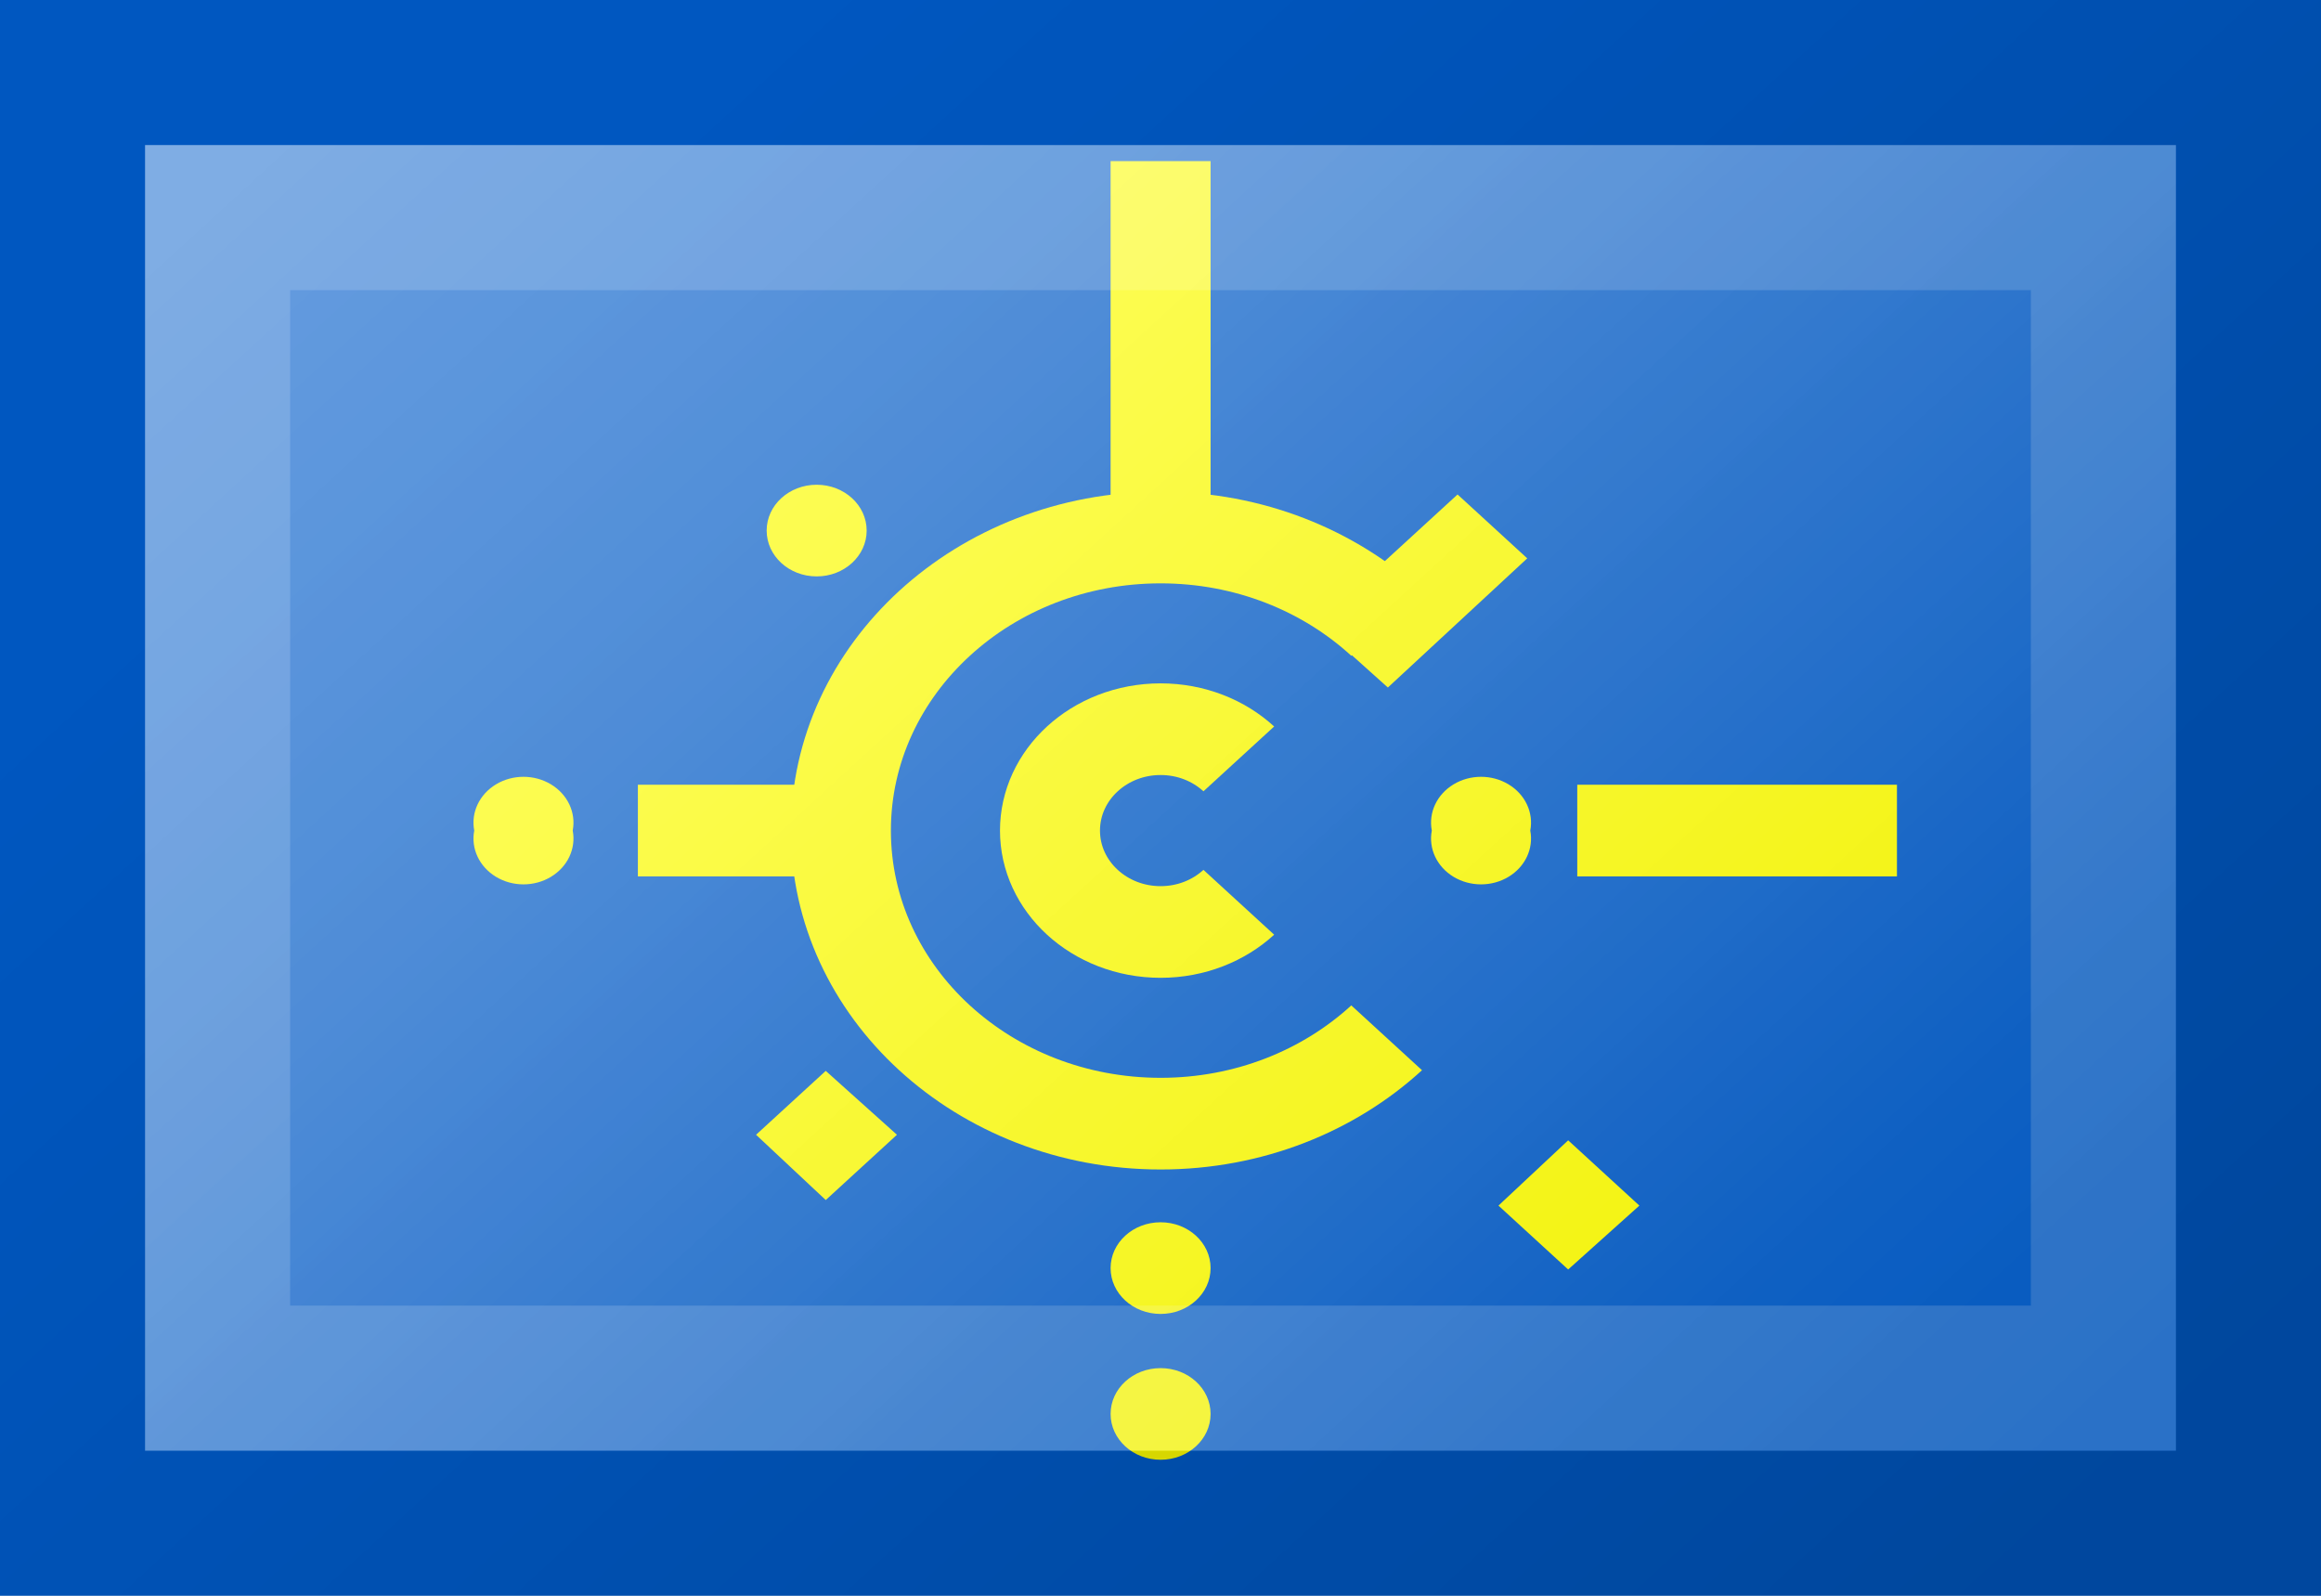
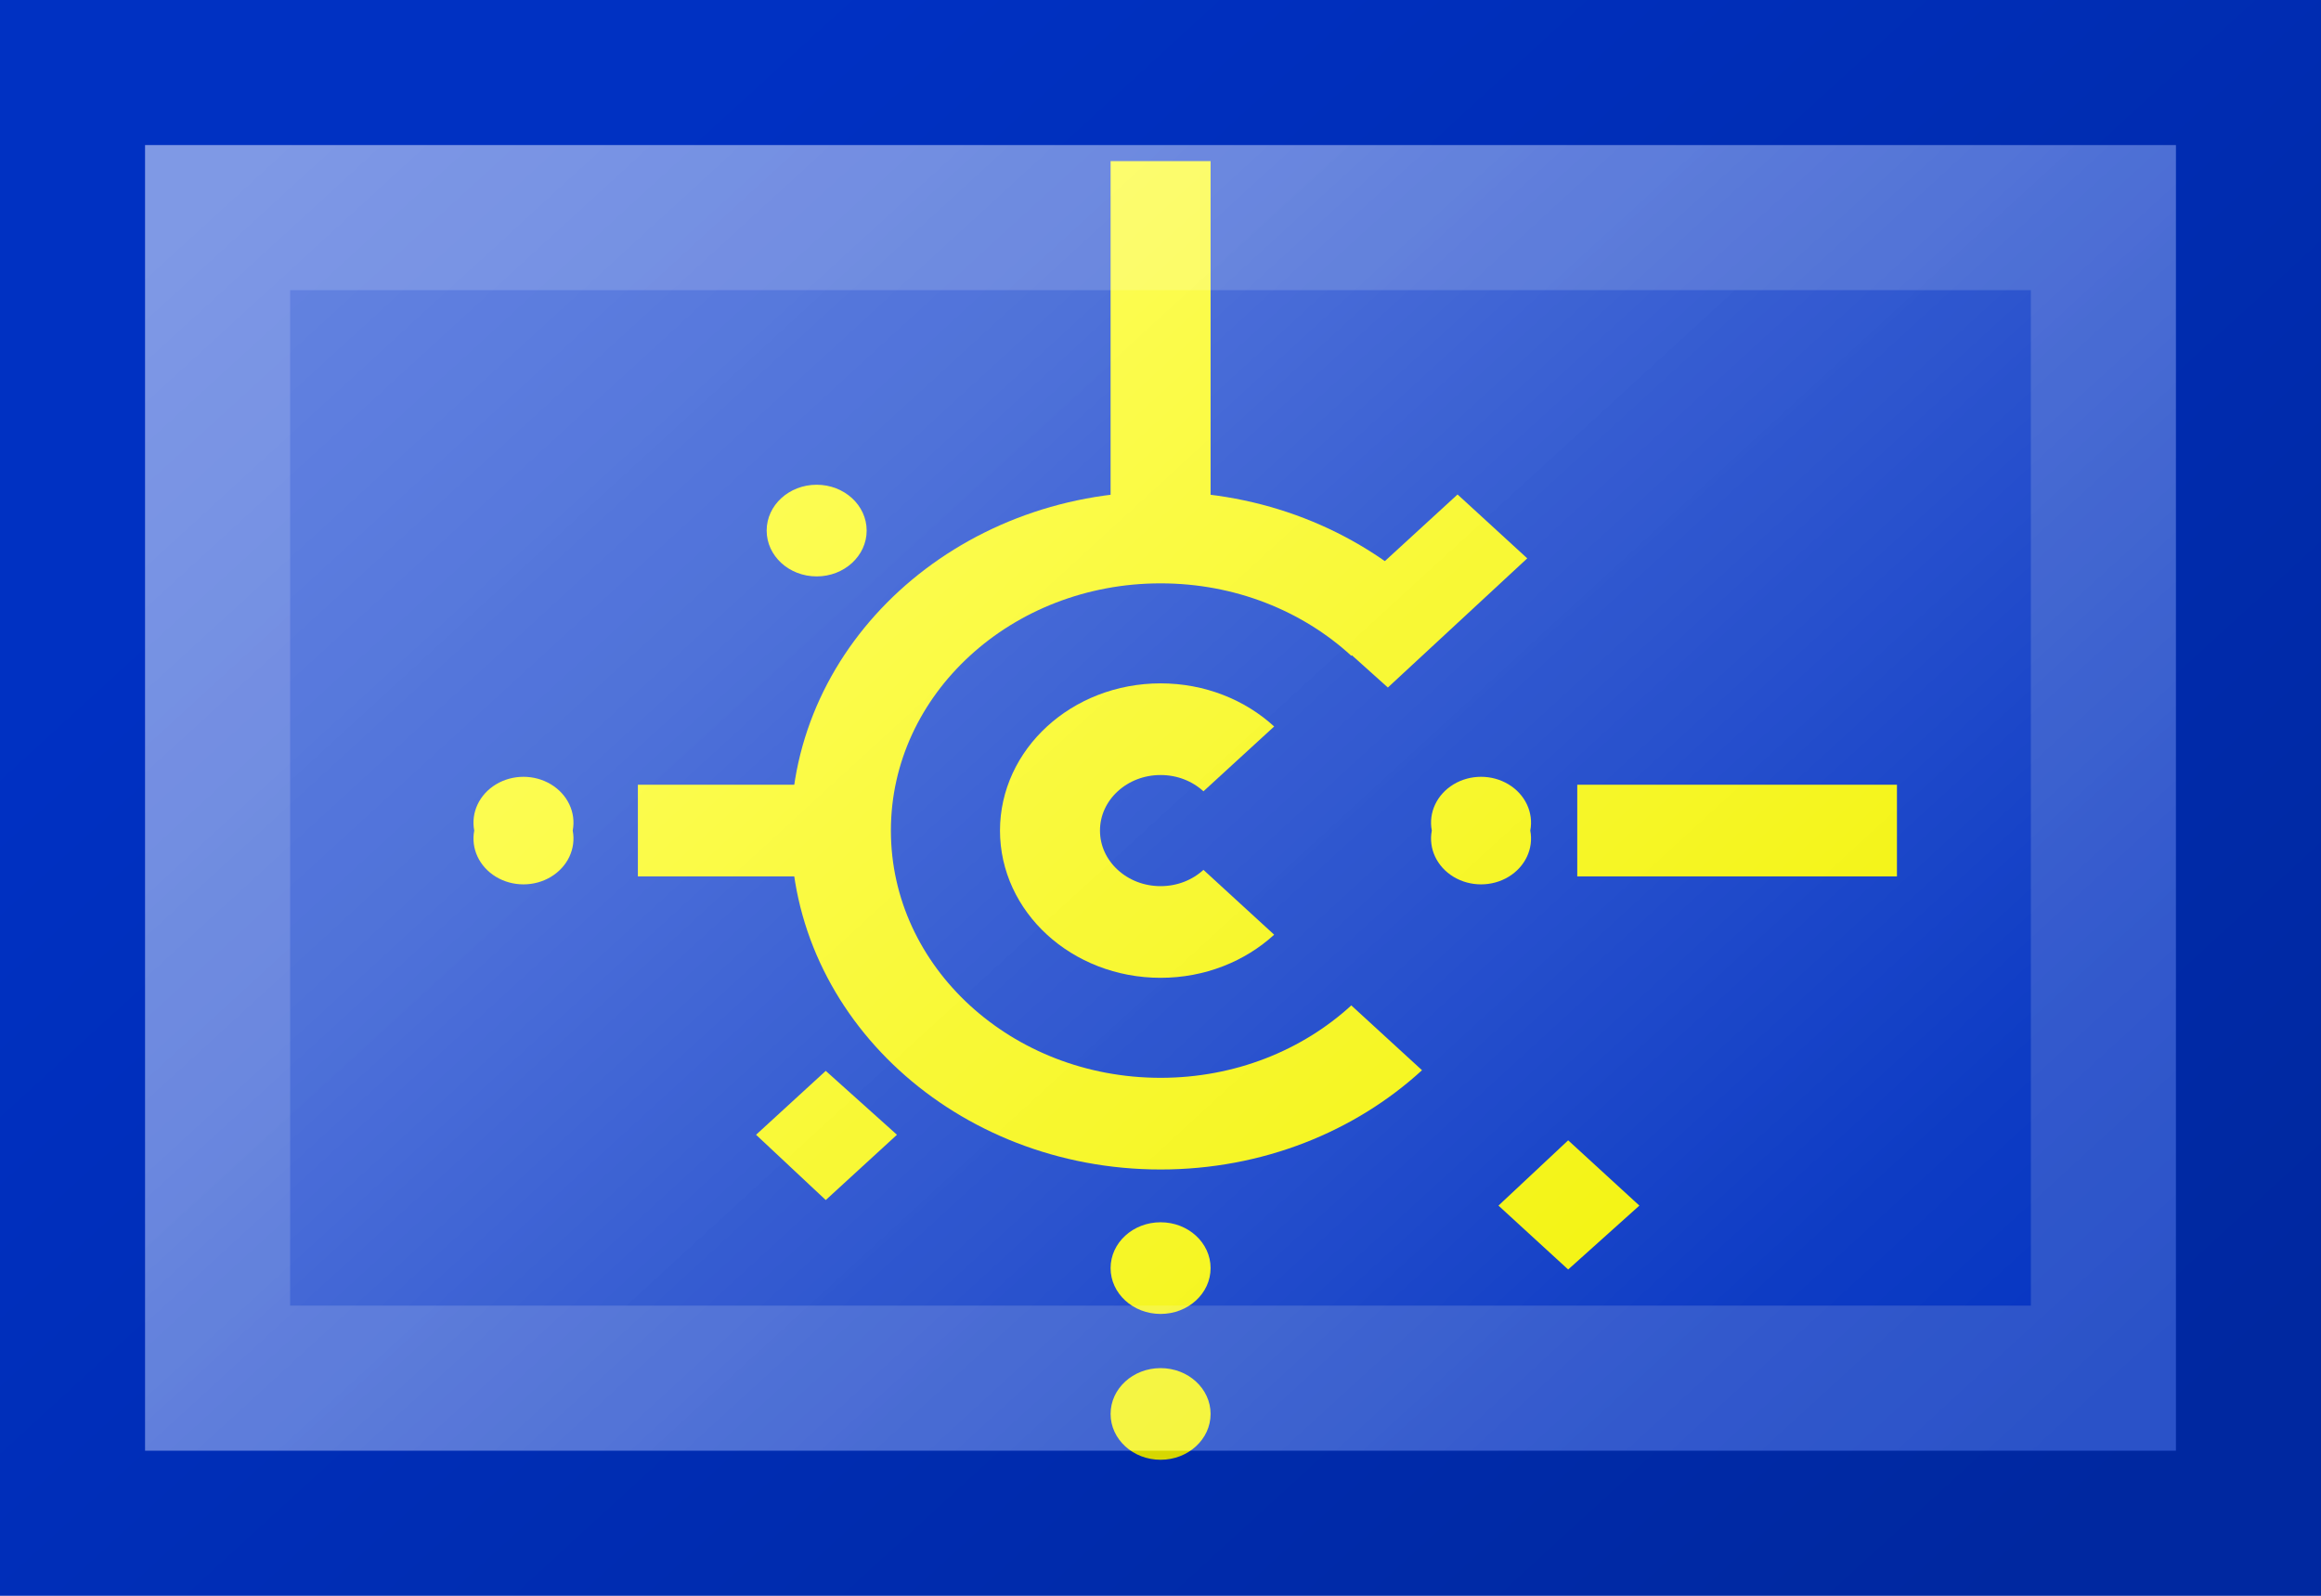
<svg xmlns="http://www.w3.org/2000/svg" width="16" height="11" viewBox="0 0 16 11">
  <defs>
    <linearGradient id="fcefta-gloss" gradientUnits="userSpaceOnUse" x1="1.352" y1="1.476" x2="11.384" y2="12.430">
      <stop offset="0.000" stop-color="#fff" stop-opacity="0.400" />
      <stop offset="0.308" stop-color="#fff" stop-opacity="0.314" />
      <stop offset="0.856" stop-color="#fff" stop-opacity="0.061" />
      <stop offset="1.000" stop-color="#fff" stop-opacity="0.021" />
    </linearGradient>
    <linearGradient id="fcefta-shade" gradientUnits="userSpaceOnUse" x1="2.739" y1="2.991" x2="11.482" y2="12.537">
      <stop offset="0.000" stop-color="#000" stop-opacity="0.000" />
      <stop offset="1.000" stop-color="#000" stop-opacity="0.060" />
    </linearGradient>
    <linearGradient id="fcefta-edge" gradientUnits="userSpaceOnUse" x1="2.625" y1="2.866" x2="11.802" y2="12.886">
      <stop offset="0.000" stop-color="#000" stop-opacity="0.048" />
      <stop offset="0.295" stop-color="#000" stop-opacity="0.094" />
      <stop offset="1.000" stop-color="#000" stop-opacity="0.217" />
    </linearGradient>
    <clipPath id="fcefta-clip">
      <rect width="16" height="11" />
    </clipPath>
  </defs>
  <g clip-path="url(#fcefta-clip)">
    <g transform="scale(1.04447 0.95743)">
-       <path fill="#005bc9" d="M0 0h15.32v11.49H0z" />
+       <path fill="#03c" d="M0 0h15.32v11.49H0z" />
      <path fill="none" stroke="#ff0" stroke-width=".66" d="M6.93 5.98a.73.73 0 1 0 1.46 0 .73.73 0 1 0-1.46 0z" />
      <path fill="none" stroke="#ff0" stroke-width=".66" d="M5.55 5.98a2.11 2.11 0 1 0 4.22 0 2.11 2.11 0 1 0-4.22 0z" />
-       <path fill="#005bc9" d="m9.69 3.95 2.02 2.03-2.02 2.03-2.03-2.03z" />
+       <path fill="#03c" d="m9.69 3.95 2.02 2.03-2.02 2.03-2.03-2.03z" />
      <path fill="#ff0" d="M4.21 5.65h1.41v.66H4.21zm6.2 0h2.11v.66h-2.11zM8.69 4.49l.93-.93.46.46-.92.93zM7.33 1.16h.66v2.57h-.66zM5.06 3.82a.33.33 0 1 0 .66 0 .33.33 0 1 0-.66 0M3.13 5.98a.33.33 0 1 0 .65 0 .33.33 0 1 0-.65 0m4.2 3.15a.33.33 0 1 0 .66 0 .33.33 0 1 0-.66 0m0 1.05a.33.33 0 1 0 .66 0 .33.33 0 1 0-.66 0m2.12-4.2a.33.33 0 1 0 .65 0 .33.33 0 1 0-.65 0M4.99 8.17l.46-.46.47.46-.47.47zm4.9.51.46-.47.47.47-.47.46z" />
    </g>
    <rect x="1" y="1" width="14" height="9" fill="url(#fcefta-gloss)" />
    <path d="M1 1h14v9H1zM2 2v7h12V2z" fill="#fff" fill-opacity="0.164" fill-rule="evenodd" />
    <rect x="1" y="1" width="14" height="9" fill="url(#fcefta-shade)" />
    <path d="M0 0h16v11H0zM1 1v9h14V1z" fill="url(#fcefta-edge)" fill-rule="evenodd" />
  </g>
</svg>
